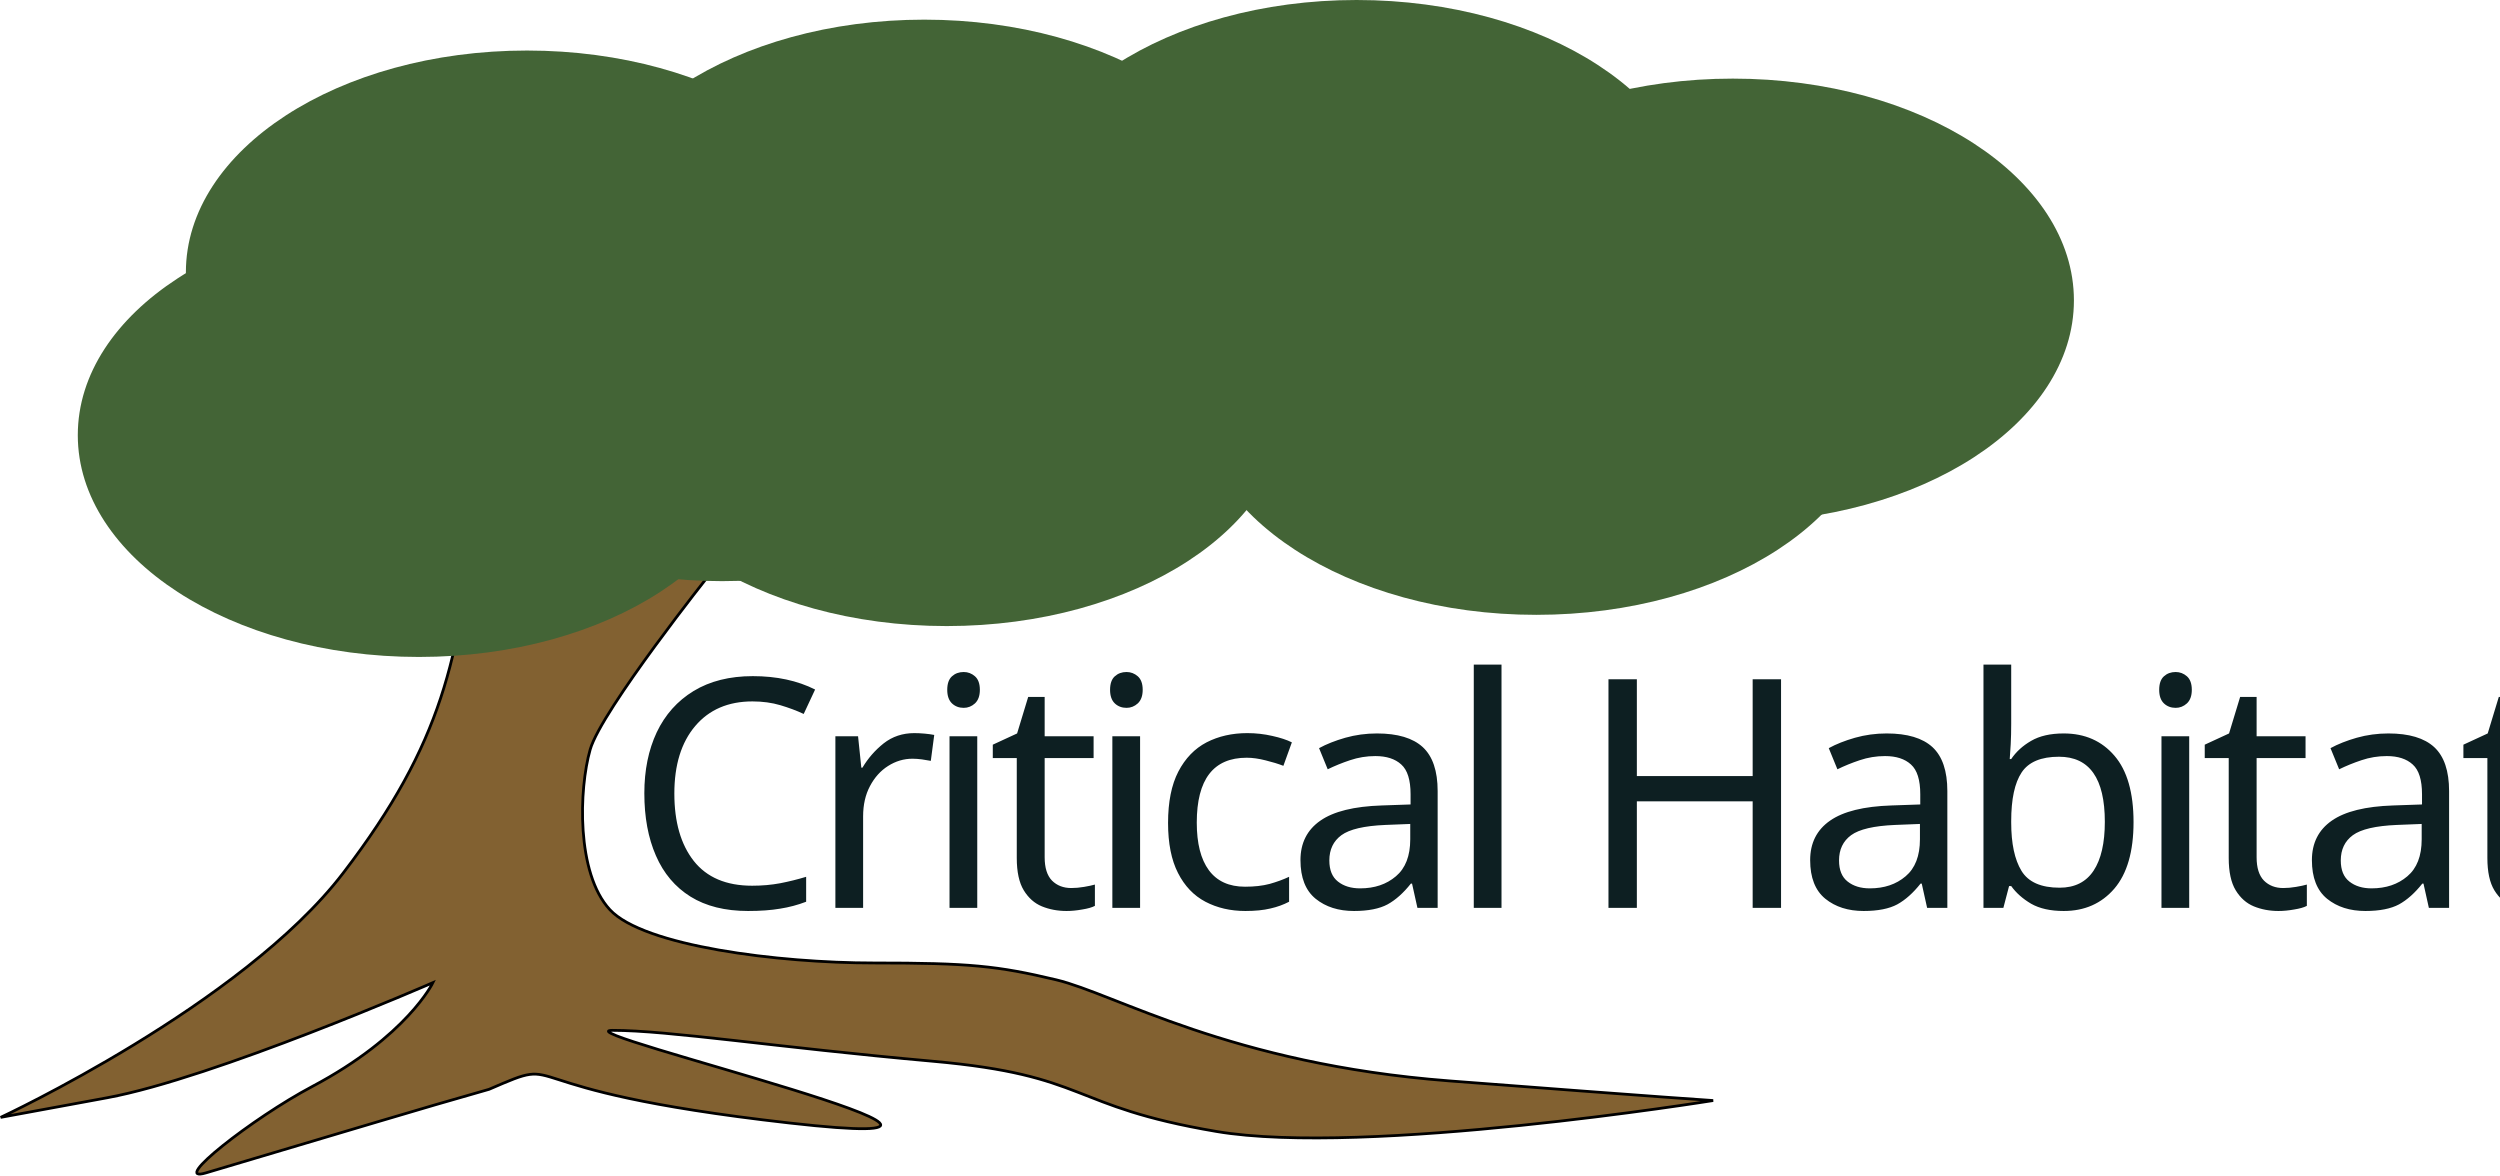
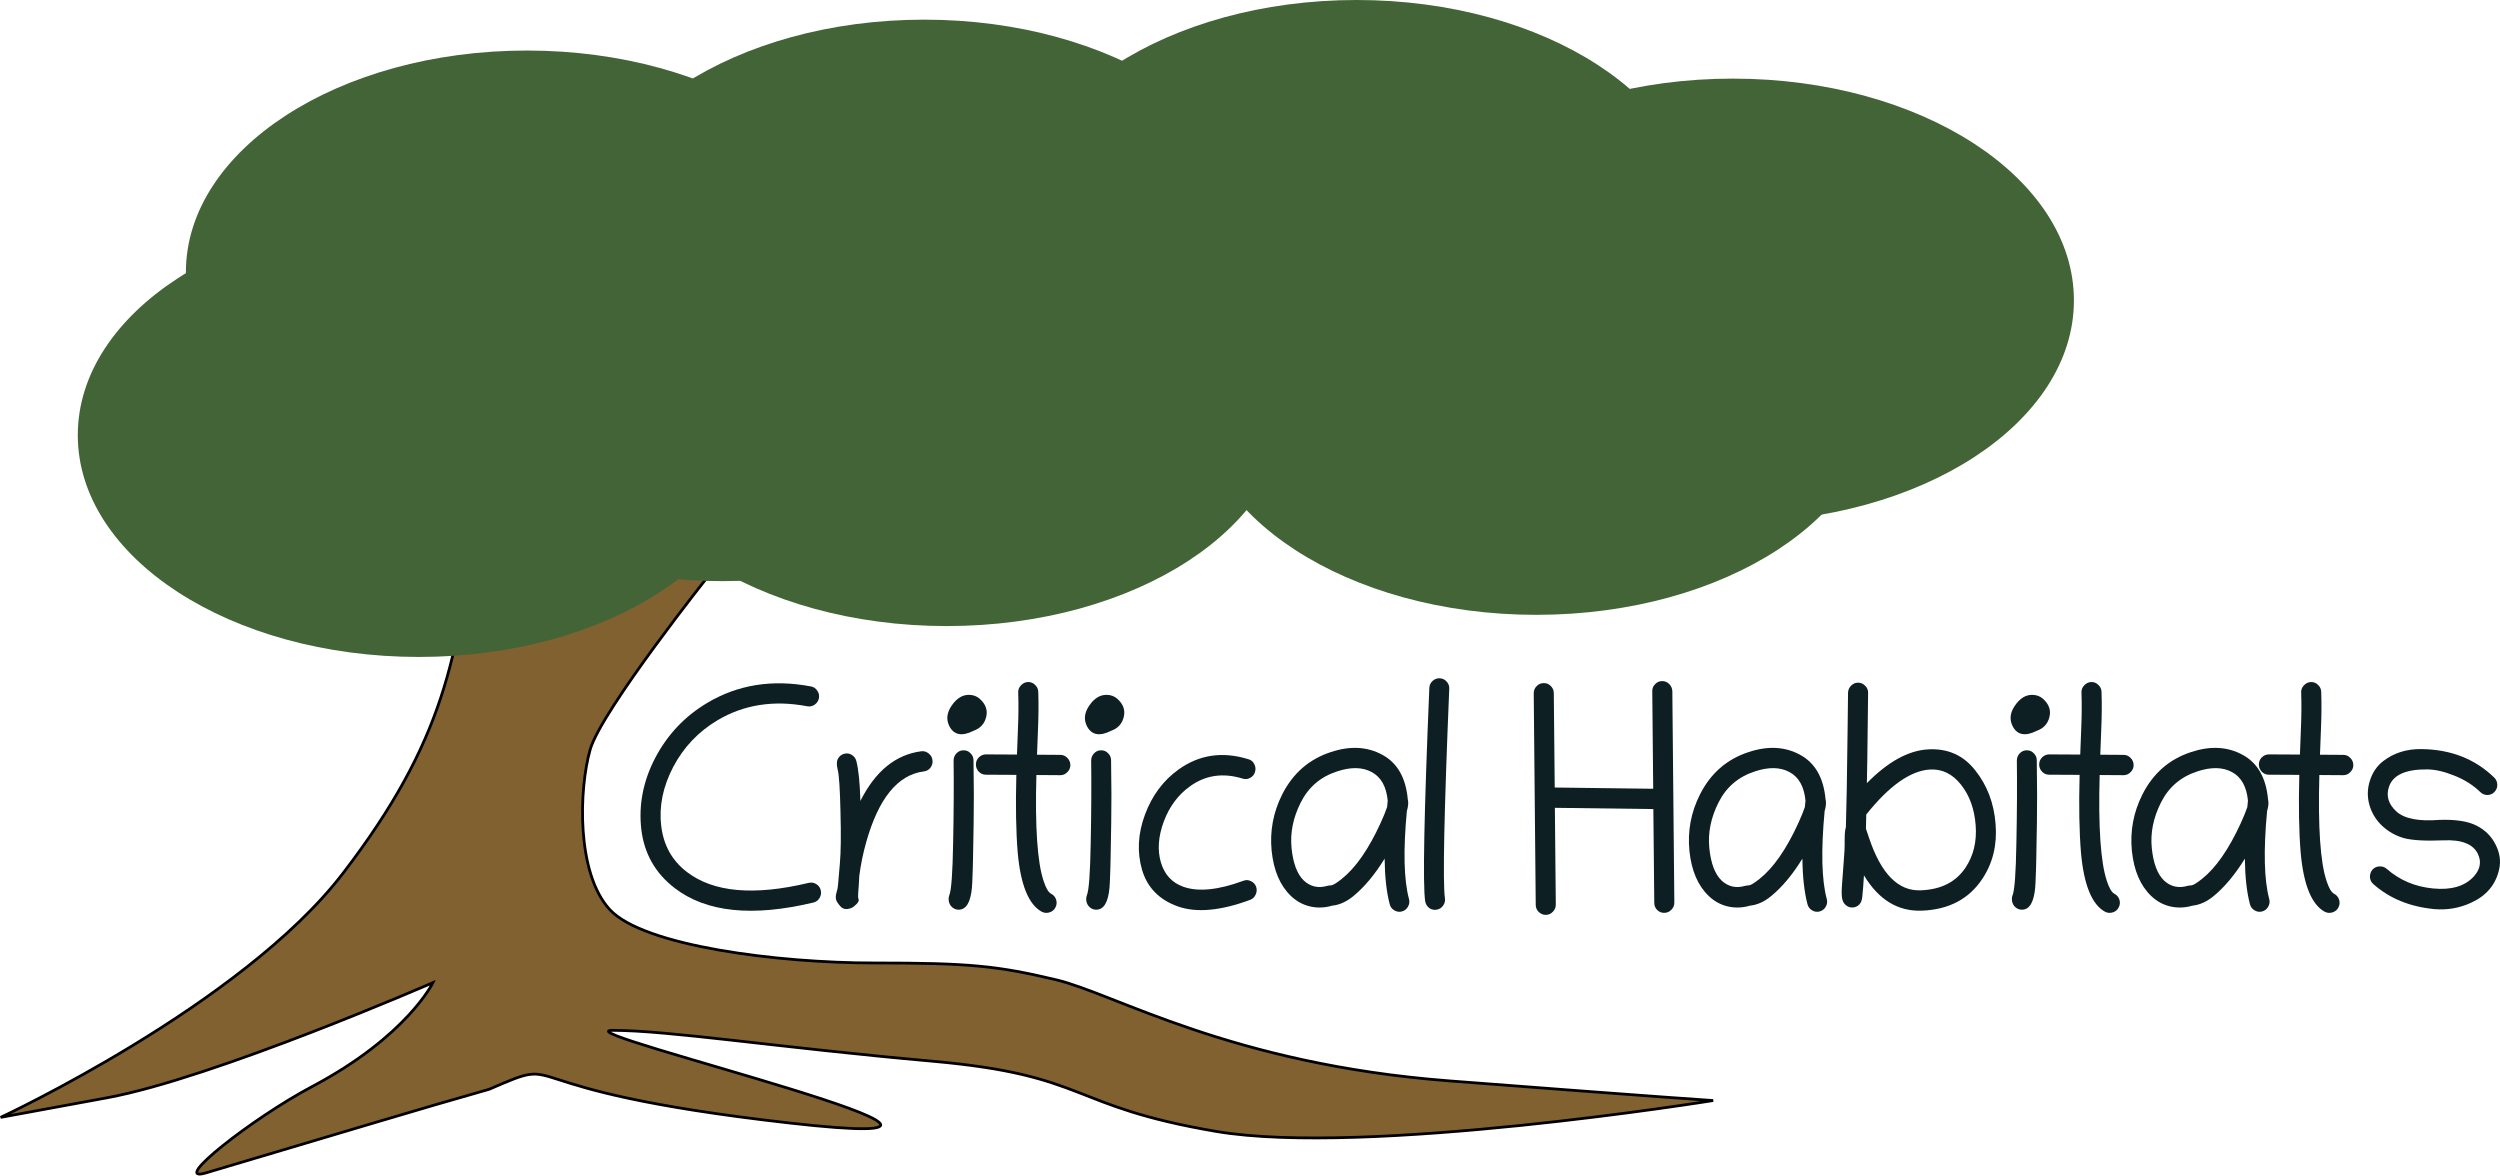
<svg xmlns="http://www.w3.org/2000/svg" width="899.512" height="422.955" viewBox="0 0 237.996 111.907" version="1.1" id="svg5128">
  <defs id="defs5122" />
  <g id="layer1" transform="translate(2.995756,-172.987)">
-     <text xml:space="preserve" style="font-style:normal;font-variant:normal;font-weight:normal;font-stretch:normal;font-size:30.279px;line-height:1.25;font-family:Chilanka;-inkscape-font-specification:'Chilanka, Normal';font-variant-ligatures:normal;font-variant-caps:normal;font-variant-numeric:normal;font-feature-settings:normal;text-align:start;letter-spacing:0px;word-spacing:0px;writing-mode:lr-tb;text-anchor:start;fill:#0d1f22;fill-opacity:1;stroke:none;stroke-width:0.757;" x="56.862" y="257.808" id="text5132" transform="scale(0.9938151,1.006223)">
-       <tspan id="tspan5130" x="56.862" y="257.808" style="font-style:normal;font-variant:normal;font-weight:normal;font-stretch:normal;font-size:30.279px;font-family:Chilanka;-inkscape-font-specification:'Chilanka, Normal';font-variant-ligatures:normal;font-variant-caps:normal;font-variant-numeric:normal;font-feature-settings:normal;text-align:start;letter-spacing:-1.572px;writing-mode:lr-tb;text-anchor:start;stroke-width:0.757;fill:#0d1f22;fill-opacity:1;">Critical Habitats</tspan>
-     </text>
+     <g aria-label="Critical Habitats" transform="scale(0.9938151,1.006223)" style="font-style:normal;font-variant:normal;font-weight:normal;font-stretch:normal;font-size:30.279px;line-height:1.25;font-family:Chilanka;-inkscape-font-specification:'Chilanka, Normal';font-variant-ligatures:normal;font-variant-caps:normal;font-variant-numeric:normal;font-feature-settings:normal;text-align:start;letter-spacing:0px;word-spacing:0px;writing-mode:lr-tb;text-anchor:start;fill:#0d1f22;fill-opacity:1;stroke:none;stroke-width:0.757" id="text5132">
+       <path d="m 75.269,237.258 q 0.237,0.325 0.163,0.71 -0.074,0.384 -0.414,0.621 -0.325,0.222 -0.71,0.148 -4.805,-0.902 -8.605,1.331 -2.735,1.612 -4.228,4.406 -1.478,2.794 -1.153,5.559 0.325,2.765 2.454,4.376 3.814,2.898 11.68,1.035 0.384,-0.089 0.724,0.118 0.34,0.207 0.429,0.591 0.089,0.384 -0.118,0.724 -0.207,0.34 -0.591,0.429 -8.752,2.07 -13.277,-1.36 -2.794,-2.114 -3.208,-5.574 -0.399,-3.474 1.345,-6.771 1.759,-3.297 4.982,-5.189 4.406,-2.587 9.92,-1.552 0.384,0.059 0.606,0.399 z" style="font-style:normal;font-variant:normal;font-weight:normal;font-stretch:normal;font-size:30.279px;font-family:Chilanka;-inkscape-font-specification:'Chilanka, Normal';font-variant-ligatures:normal;font-variant-caps:normal;font-variant-numeric:normal;font-feature-settings:normal;text-align:start;letter-spacing:-1.572px;writing-mode:lr-tb;text-anchor:start;fill:#0d1f22;fill-opacity:1;stroke-width:0.757" id="path6607" />
+       <path d="m 77.068,257.01 q -0.059,-0.296 0.044,-0.636 0.118,-0.355 0.148,-0.724 0.03,-0.384 0.177,-2.025 0.148,-1.641 0.059,-4.909 -0.074,-3.282 -0.266,-3.977 -0.177,-0.71 0.03,-1.05 0.207,-0.355 0.591,-0.458 0.384,-0.103 0.724,0.103 0.34,0.207 0.444,0.591 0.31,1.198 0.384,3.77 2.144,-4.228 5.84,-4.702 0.384,-0.044 0.695,0.207 0.325,0.237 0.37,0.636 0.059,0.384 -0.192,0.71 -0.237,0.31 -0.636,0.355 -3.755,0.473 -5.529,6.727 -0.429,1.493 -0.651,3.134 -0.059,1.138 -0.103,1.597 -0.044,0.444 0.03,0.621 0.089,0.177 -0.192,0.473 -0.281,0.281 -0.503,0.37 -0.651,0.251 -1.02,-0.133 -0.37,-0.399 -0.444,-0.68 z" style="font-style:normal;font-variant:normal;font-weight:normal;font-stretch:normal;font-size:30.279px;font-family:Chilanka;-inkscape-font-specification:'Chilanka, Normal';font-variant-ligatures:normal;font-variant-caps:normal;font-variant-numeric:normal;font-feature-settings:normal;text-align:start;letter-spacing:-1.572px;writing-mode:lr-tb;text-anchor:start;fill:#0d1f22;fill-opacity:1;stroke-width:0.757" id="path6609" />
+       <path d="m 89.838,237.657 q 0.577,0.015 0.976,0.355 0.887,0.769 0.636,1.745 -0.237,0.961 -1.212,1.301 -1.626,0.813 -2.292,-0.399 -0.517,-0.961 0.207,-1.996 0.724,-1.035 1.685,-1.005 z m -0.739,20.285 q -0.384,0.118 -0.739,-0.074 -0.34,-0.192 -0.458,-0.562 -0.103,-0.37 0.015,-0.68 0.296,-0.665 0.37,-4.968 0.089,-4.302 0.044,-7.777 0,-0.399 0.266,-0.68 0.281,-0.296 0.665,-0.296 0.399,-0.015 0.68,0.266 0.296,0.281 0.296,0.68 0.059,3.504 0.015,5.855 -0.044,2.351 -0.059,3.341 -0.015,0.991 -0.074,2.351 -0.089,2.262 -1.02,2.543 z" style="font-style:normal;font-variant:normal;font-weight:normal;font-stretch:normal;font-size:30.279px;font-family:Chilanka;-inkscape-font-specification:'Chilanka, Normal';font-variant-ligatures:normal;font-variant-caps:normal;font-variant-numeric:normal;font-feature-settings:normal;text-align:start;letter-spacing:-1.572px;writing-mode:lr-tb;text-anchor:start;fill:#0d1f22;fill-opacity:1;stroke-width:0.757" id="path6611" />
+       <path d="m 90.75,244.931 q -0.281,-0.296 -0.281,-0.68 0,-0.399 0.281,-0.68 0.296,-0.281 0.68,-0.281 l 2.972,0.015 q 0.015,-0.325 0.089,-2.292 0.089,-1.981 0.03,-3.578 -0.015,-0.399 0.266,-0.68 0.281,-0.296 0.665,-0.31 0.399,-0.015 0.68,0.266 0.296,0.266 0.31,0.665 0.059,1.656 -0.03,3.652 -0.074,1.996 -0.089,2.292 l 2.232,0.015 q 0.399,0 0.68,0.296 0.281,0.281 0.281,0.68 0,0.384 -0.296,0.665 -0.281,0.281 -0.665,0.281 -1.153,0 -2.292,-0.015 -0.207,7.407 0.695,10.039 0.325,0.976 0.695,1.183 0.384,0.192 0.503,0.577 0.118,0.384 -0.074,0.739 -0.177,0.34 -0.562,0.458 -0.384,0.118 -0.739,-0.059 -1.892,-1.02 -2.306,-5.574 -0.251,-2.972 -0.133,-7.378 -1.464,0 -2.913,-0.015 -0.399,0 -0.68,-0.281 z" style="font-style:normal;font-variant:normal;font-weight:normal;font-stretch:normal;font-size:30.279px;font-family:Chilanka;-inkscape-font-specification:'Chilanka, Normal';font-variant-ligatures:normal;font-variant-caps:normal;font-variant-numeric:normal;font-feature-settings:normal;text-align:start;letter-spacing:-1.572px;writing-mode:lr-tb;text-anchor:start;fill:#0d1f22;fill-opacity:1;stroke-width:0.757" id="path6613" />
+       <path d="m 103.017,237.657 q 0.577,0.015 0.976,0.355 0.887,0.769 0.636,1.745 -0.237,0.961 -1.212,1.301 -1.626,0.813 -2.292,-0.399 -0.517,-0.961 0.207,-1.996 0.724,-1.035 1.685,-1.005 z m -0.739,20.285 q -0.384,0.118 -0.739,-0.074 -0.34,-0.192 -0.458,-0.562 -0.103,-0.37 0.015,-0.68 0.296,-0.665 0.37,-4.968 0.089,-4.302 0.044,-7.777 0,-0.399 0.266,-0.68 0.281,-0.296 0.665,-0.296 0.399,-0.015 0.68,0.266 0.296,0.281 0.296,0.68 0.059,3.504 0.015,5.855 -0.044,2.351 -0.059,3.341 -0.015,0.991 -0.074,2.351 -0.089,2.262 -1.02,2.543 z" style="font-style:normal;font-variant:normal;font-weight:normal;font-stretch:normal;font-size:30.279px;font-family:Chilanka;-inkscape-font-specification:'Chilanka, Normal';font-variant-ligatures:normal;font-variant-caps:normal;font-variant-numeric:normal;font-feature-settings:normal;text-align:start;letter-spacing:-1.572px;writing-mode:lr-tb;text-anchor:start;fill:#0d1f22;fill-opacity:1;stroke-width:0.757" id="path6615" />
+       <path d="m 117.132,244.206 q 0.192,0.355 0.074,0.739 -0.103,0.37 -0.458,0.562 -0.355,0.192 -0.724,0.074 -2.824,-0.858 -5.042,0.724 -1.7,1.198 -2.513,3.327 -0.798,2.129 -0.281,3.874 0.517,1.73 2.144,2.306 2.144,0.754 5.751,-0.562 0.37,-0.148 0.724,0.03 0.37,0.163 0.503,0.532 0.133,0.37 -0.044,0.739 -0.163,0.37 -0.532,0.503 -4.243,1.552 -6.919,0.621 -2.676,-0.946 -3.43,-3.46 -0.739,-2.528 0.281,-5.234 1.02,-2.706 3.208,-4.258 2.986,-2.114 6.697,-0.976 0.384,0.103 0.562,0.458 z" style="font-style:normal;font-variant:normal;font-weight:normal;font-stretch:normal;font-size:30.279px;font-family:Chilanka;-inkscape-font-specification:'Chilanka, Normal';font-variant-ligatures:normal;font-variant-caps:normal;font-variant-numeric:normal;font-feature-settings:normal;text-align:start;letter-spacing:-1.572px;writing-mode:lr-tb;text-anchor:start;fill:#0d1f22;fill-opacity:1;stroke-width:0.757" id="path6617" />
+       <path d="m 131.838,247.533 q 0.118,0.444 -0.089,1.124 -0.532,5.603 0.207,8.324 0.103,0.384 -0.103,0.724 -0.192,0.34 -0.577,0.444 -0.37,0.103 -0.724,-0.103 -0.34,-0.192 -0.444,-0.577 -0.458,-1.715 -0.488,-4.317 -1.419,2.277 -3.016,3.563 -0.976,0.784 -2.011,0.887 -1.065,0.31 -2.114,0.074 -1.035,-0.237 -1.833,-0.991 -1.552,-1.464 -1.848,-4.258 -0.281,-2.809 1.005,-5.337 1.538,-3.016 4.672,-4.021 2.75,-0.902 4.909,0.251 2.173,1.153 2.454,4.214 z m -1.922,0.133 q -0.192,-1.996 -1.538,-2.706 -1.331,-0.71 -3.312,-0.059 -2.366,0.754 -3.474,2.927 -1.109,2.159 -0.887,4.332 0.222,2.159 1.168,3.06 0.961,0.887 2.277,0.503 0.118,-0.03 0.355,-0.044 0.251,-0.015 1.005,-0.606 1.996,-1.567 3.711,-5.263 0.444,-0.961 0.636,-1.538 0.03,-0.296 0.059,-0.606 z" style="font-style:normal;font-variant:normal;font-weight:normal;font-stretch:normal;font-size:30.279px;font-family:Chilanka;-inkscape-font-specification:'Chilanka, Normal';font-variant-ligatures:normal;font-variant-caps:normal;font-variant-numeric:normal;font-feature-settings:normal;text-align:start;letter-spacing:-1.572px;writing-mode:lr-tb;text-anchor:start;fill:#0d1f22;fill-opacity:1;stroke-width:0.757" id="path6619" />
+       <path d="m 134.214,236.341 q 0.296,-0.266 0.68,-0.251 0.399,0.015 0.665,0.31 0.281,0.296 0.251,0.695 -0.739,17.608 -0.414,19.797 0.059,0.384 -0.177,0.71 -0.237,0.325 -0.636,0.384 -0.384,0.059 -0.71,-0.177 -0.31,-0.251 -0.37,-0.636 -0.355,-2.366 0.399,-20.166 0.015,-0.399 0.31,-0.665 z" style="font-style:normal;font-variant:normal;font-weight:normal;font-stretch:normal;font-size:30.279px;font-family:Chilanka;-inkscape-font-specification:'Chilanka, Normal';font-variant-ligatures:normal;font-variant-caps:normal;font-variant-numeric:normal;font-feature-settings:normal;text-align:start;letter-spacing:-1.572px;writing-mode:lr-tb;text-anchor:start;fill:#0d1f22;fill-opacity:1;stroke-width:0.757" id="path6621" />
+       <path d="m 155.524,236.651 q 0.281,-0.296 0.68,-0.296 0.399,0 0.68,0.281 0.281,0.281 0.296,0.665 l 0.192,20.018 q 0,0.384 -0.281,0.665 -0.281,0.296 -0.68,0.296 -0.384,0.015 -0.68,-0.266 -0.281,-0.281 -0.281,-0.68 l -0.089,-8.871 -9.433,-0.118 0.089,9.152 q 0,0.399 -0.281,0.68 -0.281,0.296 -0.68,0.296 -0.384,0 -0.68,-0.281 -0.281,-0.281 -0.281,-0.665 l -0.192,-20.018 q 0,-0.399 0.281,-0.68 0.281,-0.281 0.665,-0.281 0.399,-0.015 0.68,0.266 0.296,0.281 0.296,0.68 0,0 0.089,8.93 l 9.433,0.118 q -0.044,-4.613 -0.089,-9.226 -0.015,-0.384 0.266,-0.665 z" style="font-style:normal;font-variant:normal;font-weight:normal;font-stretch:normal;font-size:30.279px;font-family:Chilanka;-inkscape-font-specification:'Chilanka, Normal';font-variant-ligatures:normal;font-variant-caps:normal;font-variant-numeric:normal;font-feature-settings:normal;text-align:start;letter-spacing:-1.572px;writing-mode:lr-tb;text-anchor:start;fill:#0d1f22;fill-opacity:1;stroke-width:0.757" id="path6623" />
+       <path d="m 171.857,247.533 q 0.118,0.444 -0.089,1.124 -0.532,5.603 0.207,8.324 0.103,0.384 -0.103,0.724 -0.192,0.34 -0.577,0.444 -0.37,0.103 -0.724,-0.103 -0.34,-0.192 -0.444,-0.577 -0.458,-1.715 -0.488,-4.317 -1.419,2.277 -3.016,3.563 -0.976,0.784 -2.011,0.887 -1.064,0.31 -2.114,0.074 -1.035,-0.237 -1.833,-0.991 -1.552,-1.464 -1.848,-4.258 -0.281,-2.809 1.005,-5.337 1.538,-3.016 4.672,-4.021 2.75,-0.902 4.908,0.251 2.173,1.153 2.454,4.214 z m -1.922,0.133 q -0.192,-1.996 -1.538,-2.706 -1.331,-0.71 -3.312,-0.059 -2.366,0.754 -3.474,2.927 -1.109,2.159 -0.887,4.332 0.222,2.159 1.168,3.06 0.961,0.887 2.277,0.503 0.118,-0.03 0.355,-0.044 0.251,-0.015 1.005,-0.606 1.996,-1.567 3.711,-5.263 0.444,-0.961 0.636,-1.538 0.03,-0.296 0.059,-0.606 z" style="font-style:normal;font-variant:normal;font-weight:normal;font-stretch:normal;font-size:30.279px;font-family:Chilanka;-inkscape-font-specification:'Chilanka, Normal';font-variant-ligatures:normal;font-variant-caps:normal;font-variant-numeric:normal;font-feature-settings:normal;text-align:start;letter-spacing:-1.572px;writing-mode:lr-tb;text-anchor:start;fill:#0d1f22;fill-opacity:1;stroke-width:0.757" id="path6625" />
+       <path d="m 173.804,250.179 q 0.089,-2.632 0.163,-9.107 l 0.044,-3.622 q 0.015,-0.399 0.296,-0.665 0.281,-0.281 0.665,-0.281 0.399,0 0.68,0.296 0.296,0.281 0.281,0.68 l -0.044,3.607 q -0.03,3.09 -0.074,4.923 3.001,-3.016 5.825,-3.193 2.839,-0.177 4.554,1.981 1.73,2.144 1.952,5.101 0.237,2.942 -1.286,5.189 -1.922,2.839 -5.766,2.986 -3.445,0.133 -5.559,-3.341 -0.074,1.286 -0.163,2.055 -0.074,0.754 -0.68,0.946 -0.37,0.118 -0.739,-0.074 -0.355,-0.207 -0.473,-0.591 -0.118,-0.384 -0.059,-1.286 0.059,-0.902 0.163,-2.173 0.118,-1.271 0.103,-2.188 0,-0.931 0.118,-1.242 z m 1.952,-1.198 q -0.015,0.695 -0.03,1.345 0.103,0.281 0.31,0.902 1.715,5.042 4.923,4.923 2.927,-0.103 4.302,-2.144 1.153,-1.7 0.976,-4.007 -0.177,-2.321 -1.405,-3.844 -1.227,-1.538 -3.001,-1.434 -2.794,0.192 -6.076,4.258 z" style="font-style:normal;font-variant:normal;font-weight:normal;font-stretch:normal;font-size:30.279px;font-family:Chilanka;-inkscape-font-specification:'Chilanka, Normal';font-variant-ligatures:normal;font-variant-caps:normal;font-variant-numeric:normal;font-feature-settings:normal;text-align:start;letter-spacing:-1.572px;writing-mode:lr-tb;text-anchor:start;fill:#0d1f22;fill-opacity:1;stroke-width:0.757" id="path6627" />
+       <path d="m 191.689,237.657 q 0.577,0.015 0.976,0.355 0.887,0.769 0.636,1.745 -0.237,0.961 -1.212,1.301 -1.626,0.813 -2.292,-0.399 -0.517,-0.961 0.207,-1.996 0.724,-1.035 1.685,-1.005 z m -0.739,20.285 q -0.384,0.118 -0.739,-0.074 -0.34,-0.192 -0.458,-0.562 -0.103,-0.37 0.015,-0.68 0.296,-0.665 0.37,-4.968 0.089,-4.302 0.044,-7.777 0,-0.399 0.266,-0.68 0.281,-0.296 0.665,-0.296 0.399,-0.015 0.68,0.266 0.296,0.281 0.296,0.68 0.059,3.504 0.015,5.855 -0.044,2.351 -0.059,3.341 -0.015,0.991 -0.074,2.351 -0.089,2.262 -1.02,2.543 z" style="font-style:normal;font-variant:normal;font-weight:normal;font-stretch:normal;font-size:30.279px;font-family:Chilanka;-inkscape-font-specification:'Chilanka, Normal';font-variant-ligatures:normal;font-variant-caps:normal;font-variant-numeric:normal;font-feature-settings:normal;text-align:start;letter-spacing:-1.572px;writing-mode:lr-tb;text-anchor:start;fill:#0d1f22;fill-opacity:1;stroke-width:0.757" id="path6629" />
+       <path d="m 192.601,244.931 q -0.281,-0.296 -0.281,-0.68 0,-0.399 0.281,-0.68 0.296,-0.281 0.68,-0.281 l 2.972,0.015 q 0.015,-0.325 0.089,-2.292 0.089,-1.981 0.03,-3.578 -0.015,-0.399 0.266,-0.68 0.281,-0.296 0.665,-0.31 0.399,-0.015 0.68,0.266 0.296,0.266 0.31,0.665 0.059,1.656 -0.03,3.652 -0.074,1.996 -0.089,2.292 l 2.232,0.015 q 0.399,0 0.68,0.296 0.281,0.281 0.281,0.68 0,0.384 -0.296,0.665 -0.281,0.281 -0.665,0.281 -1.153,0 -2.292,-0.015 -0.207,7.407 0.695,10.039 0.325,0.976 0.695,1.183 0.384,0.192 0.503,0.577 0.118,0.384 -0.074,0.739 -0.177,0.34 -0.562,0.458 -0.384,0.118 -0.739,-0.059 -1.892,-1.02 -2.306,-5.574 -0.251,-2.972 -0.133,-7.378 -1.464,0 -2.913,-0.015 -0.399,0 -0.68,-0.281 z" style="font-style:normal;font-variant:normal;font-weight:normal;font-stretch:normal;font-size:30.279px;font-family:Chilanka;-inkscape-font-specification:'Chilanka, Normal';font-variant-ligatures:normal;font-variant-caps:normal;font-variant-numeric:normal;font-feature-settings:normal;text-align:start;letter-spacing:-1.572px;writing-mode:lr-tb;text-anchor:start;fill:#0d1f22;fill-opacity:1;stroke-width:0.757" id="path6631" />
+       <path d="m 214.241,247.533 q 0.118,0.444 -0.089,1.124 -0.532,5.603 0.207,8.324 0.103,0.384 -0.103,0.724 -0.192,0.34 -0.577,0.444 -0.37,0.103 -0.724,-0.103 -0.34,-0.192 -0.444,-0.577 -0.458,-1.715 -0.488,-4.317 -1.419,2.277 -3.016,3.563 -0.976,0.784 -2.011,0.887 -1.064,0.31 -2.114,0.074 -1.035,-0.237 -1.833,-0.991 -1.552,-1.464 -1.848,-4.258 -0.281,-2.809 1.005,-5.337 1.538,-3.016 4.672,-4.021 2.75,-0.902 4.909,0.251 2.173,1.153 2.454,4.214 z m -1.922,0.133 q -0.192,-1.996 -1.538,-2.706 -1.331,-0.71 -3.312,-0.059 -2.366,0.754 -3.474,2.927 -1.109,2.159 -0.887,4.332 0.222,2.159 1.168,3.06 0.961,0.887 2.277,0.503 0.118,-0.03 0.355,-0.044 0.251,-0.015 1.005,-0.606 1.996,-1.567 3.711,-5.263 0.444,-0.961 0.636,-1.538 0.03,-0.296 0.059,-0.606 z" style="font-style:normal;font-variant:normal;font-weight:normal;font-stretch:normal;font-size:30.279px;font-family:Chilanka;-inkscape-font-specification:'Chilanka, Normal';font-variant-ligatures:normal;font-variant-caps:normal;font-variant-numeric:normal;font-feature-settings:normal;text-align:start;letter-spacing:-1.572px;writing-mode:lr-tb;text-anchor:start;fill:#0d1f22;fill-opacity:1;stroke-width:0.757" id="path6633" />
+       <path d="m 213.646,244.931 q -0.281,-0.296 -0.281,-0.68 0,-0.399 0.281,-0.68 0.296,-0.281 0.68,-0.281 l 2.972,0.015 q 0.015,-0.325 0.089,-2.292 0.089,-1.981 0.03,-3.578 -0.015,-0.399 0.266,-0.68 0.281,-0.296 0.665,-0.31 0.399,-0.015 0.68,0.266 0.296,0.266 0.31,0.665 0.059,1.656 -0.03,3.652 -0.074,1.996 -0.089,2.292 l 2.232,0.015 q 0.399,0 0.68,0.296 0.281,0.281 0.281,0.68 0,0.384 -0.296,0.665 -0.281,0.281 -0.665,0.281 -1.153,0 -2.292,-0.015 -0.207,7.407 0.695,10.039 0.325,0.976 0.695,1.183 0.384,0.192 0.503,0.577 0.118,0.384 -0.074,0.739 -0.177,0.34 -0.562,0.458 -0.384,0.118 -0.739,-0.059 -1.892,-1.02 -2.306,-5.574 -0.251,-2.972 -0.133,-7.378 -1.464,0 -2.913,-0.015 -0.399,0 -0.68,-0.281 z" style="font-style:normal;font-variant:normal;font-weight:normal;font-stretch:normal;font-size:30.279px;font-family:Chilanka;-inkscape-font-specification:'Chilanka, Normal';font-variant-ligatures:normal;font-variant-caps:normal;font-variant-numeric:normal;font-feature-settings:normal;text-align:start;letter-spacing:-1.572px;writing-mode:lr-tb;text-anchor:start;fill:#0d1f22;fill-opacity:1;stroke-width:0.757" id="path6635" />
+       <path d="m 236.203,246.143 q 0.015,0.399 -0.266,0.695 -0.266,0.281 -0.665,0.296 -0.399,0 -0.68,-0.266 -1.05,-1.005 -2.499,-1.567 -1.434,-0.577 -2.602,-0.591 -3.105,-0.03 -3.667,1.656 -0.429,1.286 0.71,2.321 1.138,1.035 4.154,0.798 2.336,-0.074 3.563,0.562 1.227,0.636 1.804,1.804 0.591,1.168 0.325,2.321 -0.488,2.159 -2.676,3.149 -1.685,0.769 -3.548,0.606 -3.519,-0.34 -5.825,-2.366 -0.296,-0.251 -0.325,-0.651 -0.015,-0.414 0.237,-0.71 0.266,-0.296 0.665,-0.31 0.399,-0.03 0.695,0.222 1.848,1.612 4.45,1.863 2.617,0.251 3.903,-1.138 0.931,-1.02 0.384,-2.144 -0.695,-1.39 -3.297,-1.271 -2.587,0.103 -3.77,-0.207 -1.168,-0.325 -2.07,-1.138 -0.902,-0.828 -1.242,-1.981 -0.34,-1.168 0.044,-2.336 0.384,-1.168 1.286,-1.848 1.538,-1.153 3.637,-1.124 4.214,0.044 6.978,2.691 0.281,0.266 0.296,0.665 z" style="font-style:normal;font-variant:normal;font-weight:normal;font-stretch:normal;font-size:30.279px;font-family:Chilanka;-inkscape-font-specification:'Chilanka, Normal';font-variant-ligatures:normal;font-variant-caps:normal;font-variant-numeric:normal;font-feature-settings:normal;text-align:start;letter-spacing:-1.572px;writing-mode:lr-tb;text-anchor:start;fill:#0d1f22;fill-opacity:1;stroke-width:0.757" id="path6637" />
+     </g>
    <path style="fill:#826131;stroke:#000000;stroke-width:0.265px;stroke-linecap:butt;stroke-linejoin:miter;stroke-opacity:1;fill-opacity:1" d="m 64.679,227.51 c 0,0 -10.424,13.096 -11.493,16.838 -1.069,3.742 -1.336,11.76 1.871,15.234 3.207,3.475 16.036,5.078 25.123,5.078 9.087,0 11.76,0.267 17.373,1.604 5.613,1.336 16.571,8.018 37.418,9.622 20.847,1.604 25.123,1.871 25.123,1.871 0,0 -33.141,5.345 -47.307,2.94 -14.165,-2.405 -12.027,-5.345 -26.994,-6.682 -14.967,-1.336 -25.123,-2.94 -30.469,-2.94 -5.345,0 45.169,12.027 16.838,8.82 -28.331,-3.207 -20.58,-6.682 -28.598,-3.207 -6.992,1.981 -12.422,3.648 -26.963,7.958 -3.512,1.041 4.434,-5.21 10.125,-8.225 9.04,-4.789 11.493,-9.889 11.493,-9.889 0,0 -20.847,9.087 -31.003,10.958 l -10.156,1.871 c 0,0 22.985,-10.691 32.607,-23.252 9.622,-12.562 10.958,-20.58 12.562,-33.943 1.604,-13.363 1.336,-13.363 1.604,-13.363 h 0.267 z" id="path5160" />
    <g id="g5261" style="fill:#436436;fill-opacity:1">
      <ellipse ry="21.114" rx="32.473" cy="198.912" cx="47.173" id="path5162" style="fill:#436436;fill-opacity:1;stroke:none;stroke-width:0.265" />
      <ellipse ry="21.114" rx="32.473" cy="214.414" cx="36.883" id="path5162-0" style="fill:#436436;fill-opacity:1;stroke:none;stroke-width:0.265" />
      <ellipse ry="21.114" rx="32.473" cy="195.972" cx="84.992" id="path5162-3" style="fill:#436436;fill-opacity:1;stroke:none;stroke-width:0.265" />
      <ellipse ry="21.114" rx="32.473" cy="211.474" cx="87.13" id="path5162-2" style="fill:#436436;fill-opacity:1;stroke:none;stroke-width:0.265" />
      <ellipse ry="21.114" rx="32.473" cy="201.585" cx="161.965" id="path5162-1" style="fill:#436436;fill-opacity:1;stroke:none;stroke-width:0.265" />
      <ellipse ry="21.114" rx="32.473" cy="210.405" cx="143.256" id="path5162-7" style="fill:#436436;fill-opacity:1;stroke:none;stroke-width:0.265" />
      <ellipse ry="21.114" rx="32.473" cy="207.197" cx="65.748" id="path5162-5" style="fill:#436436;fill-opacity:1;stroke:none;stroke-width:0.265" />
      <ellipse ry="21.114" rx="32.473" cy="194.101" cx="126.151" id="path5162-6" style="fill:#436436;fill-opacity:1;stroke:none;stroke-width:0.265" />
    </g>
  </g>
</svg>
